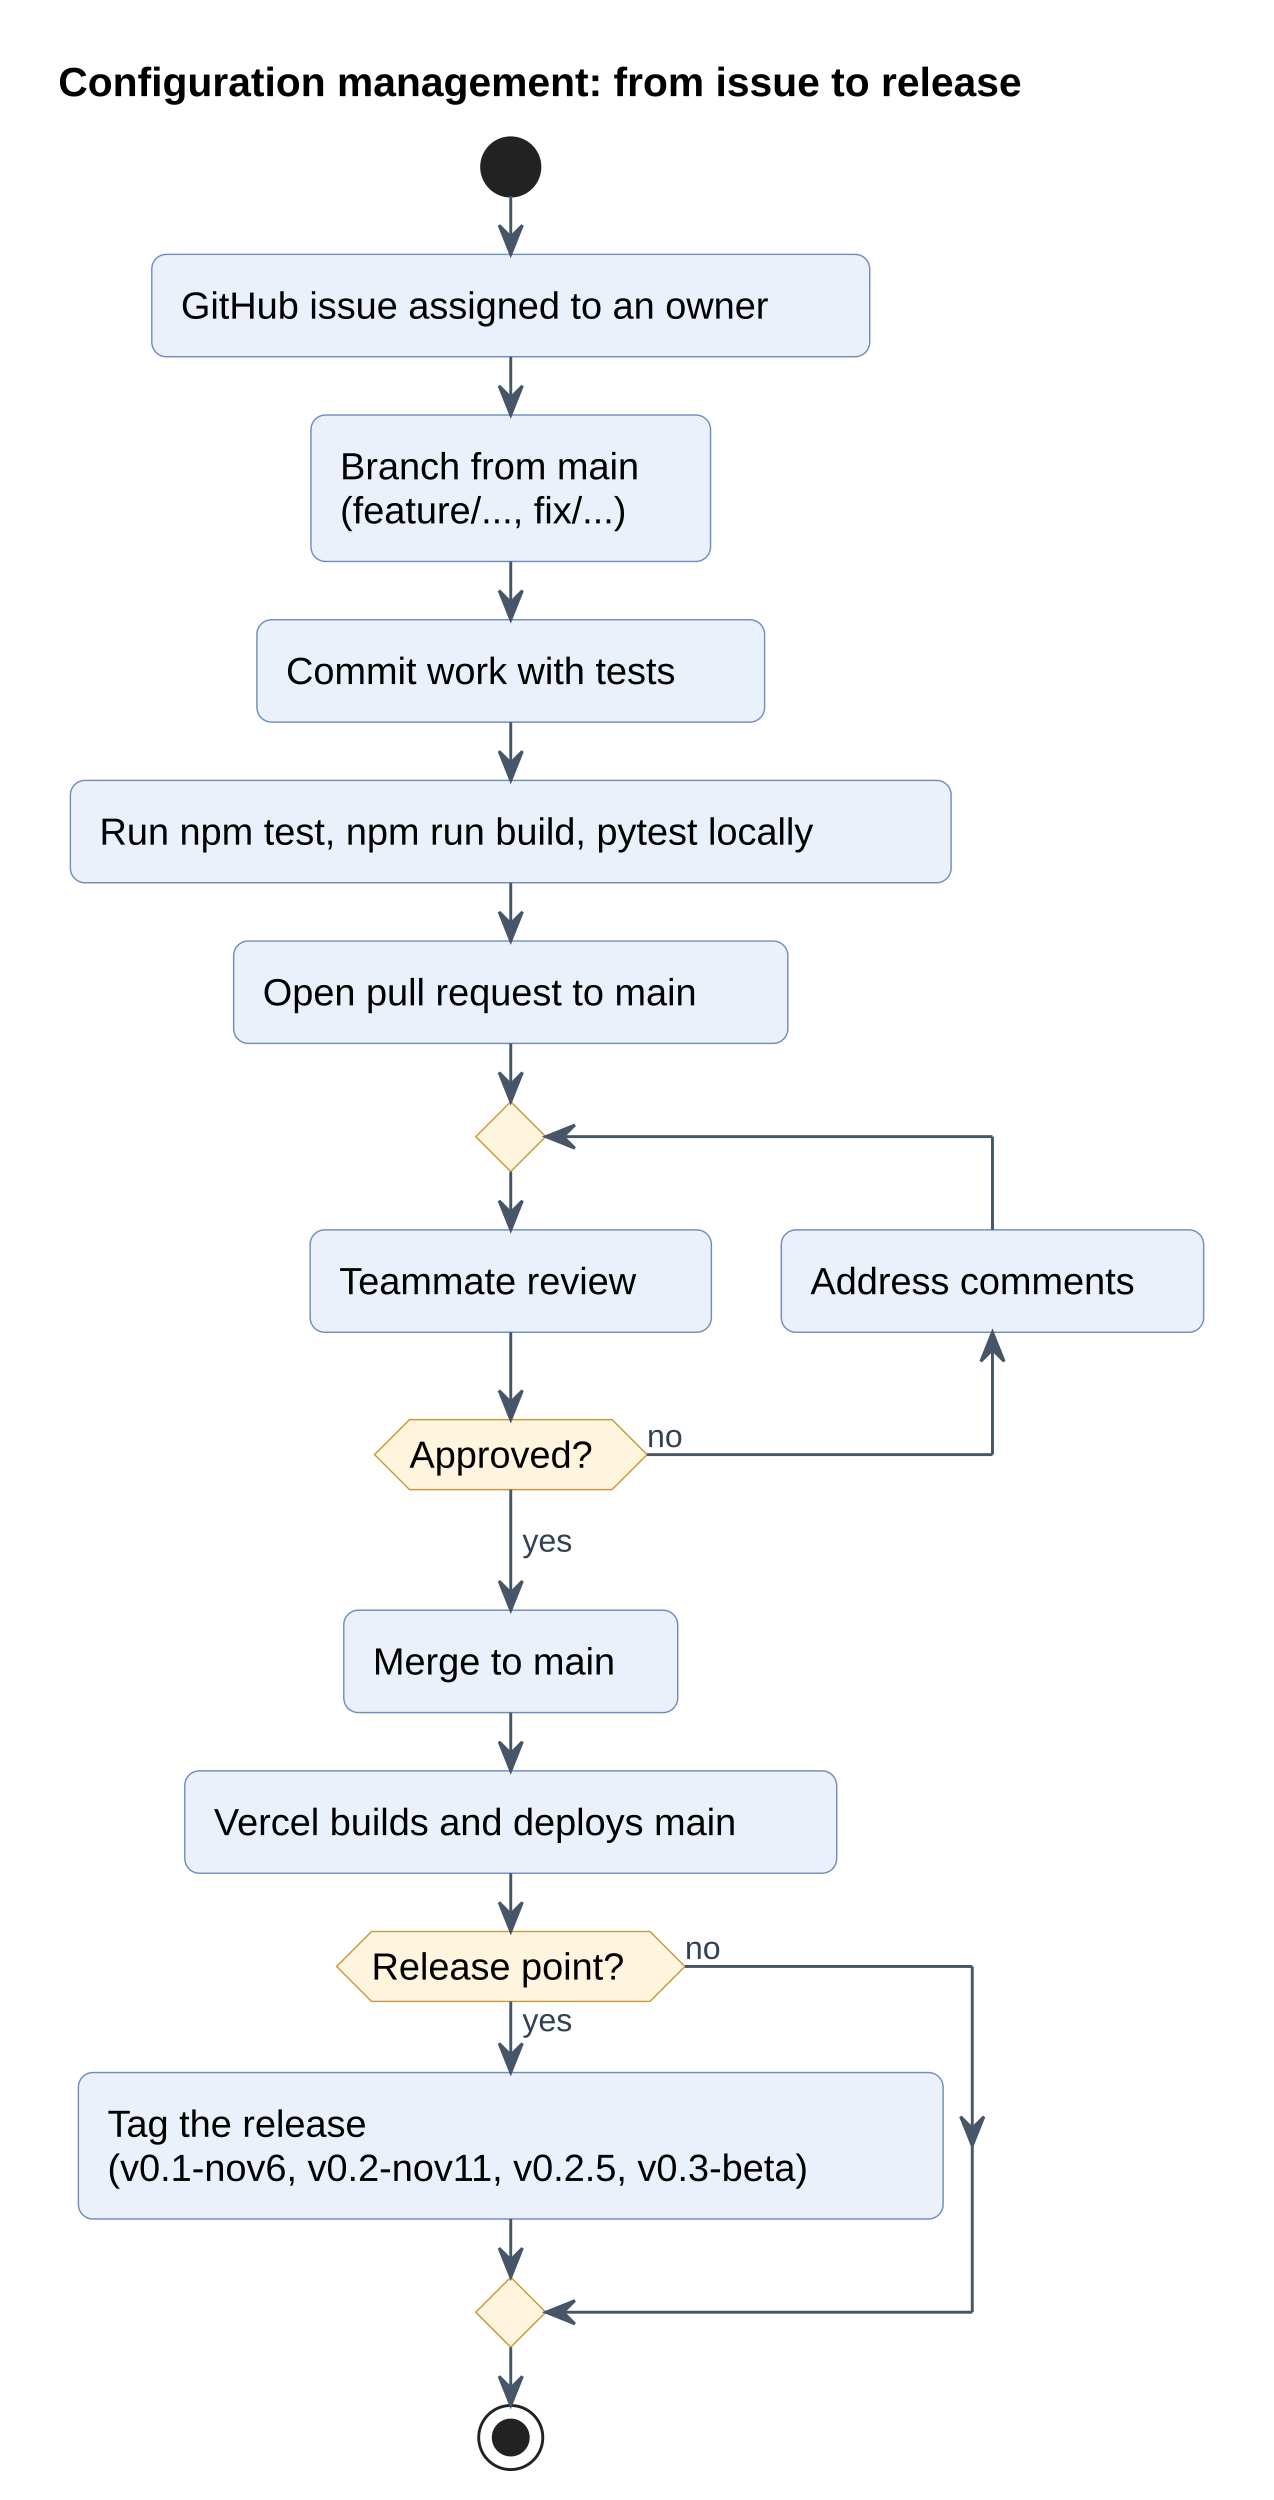
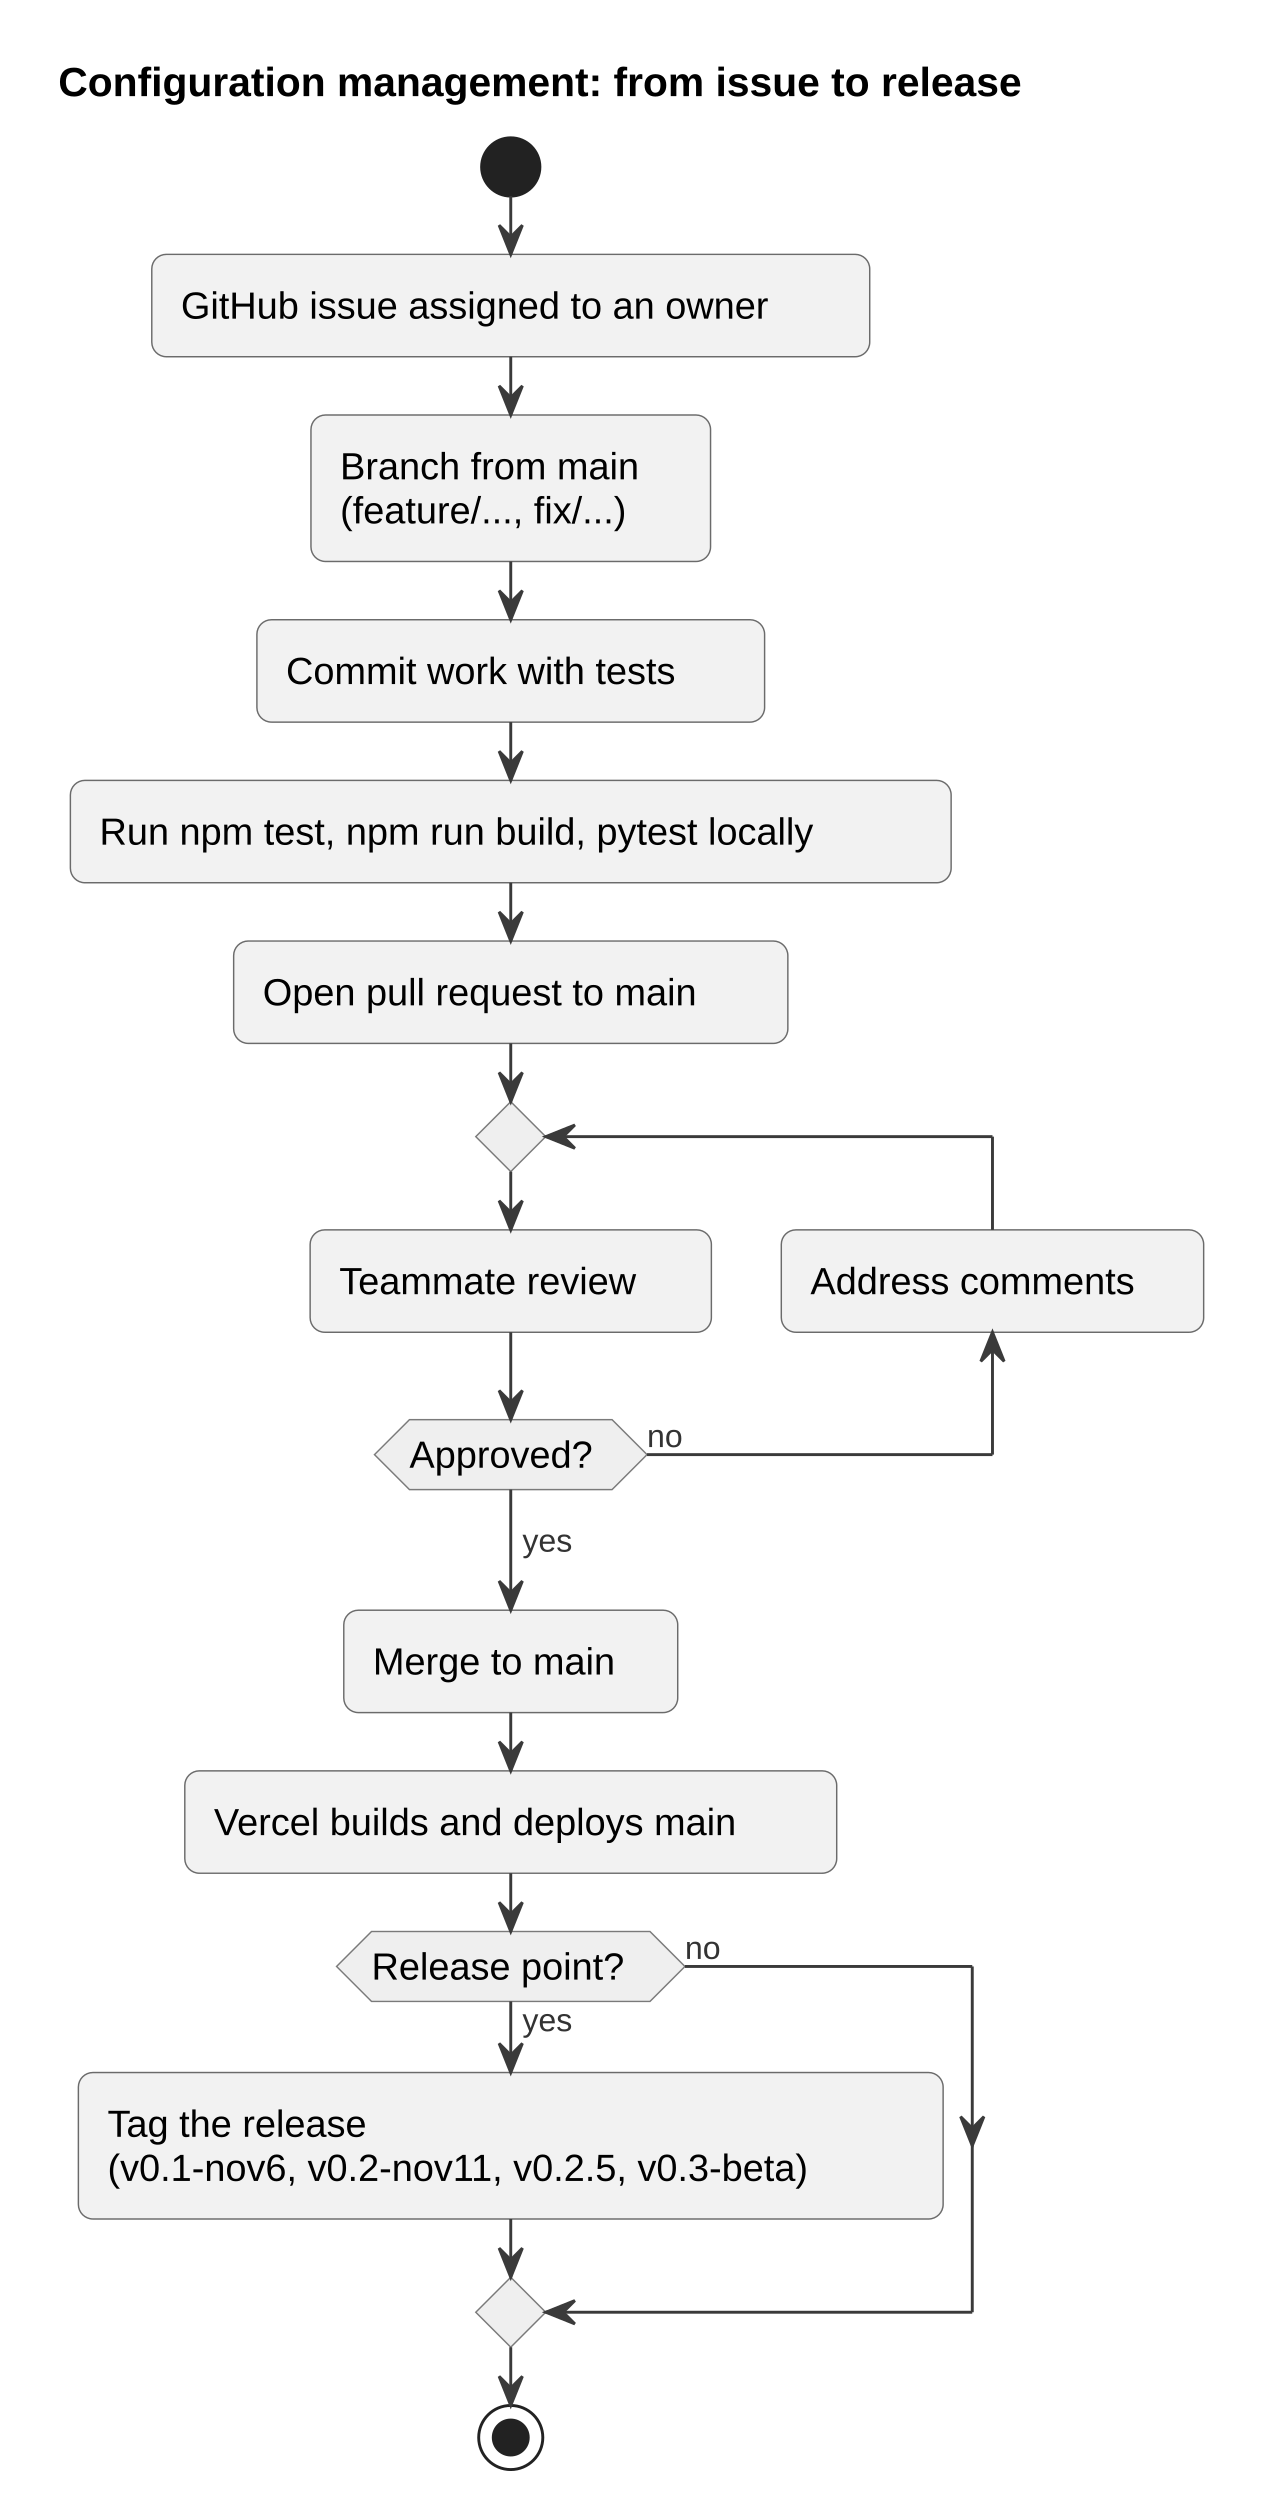
<svg xmlns="http://www.w3.org/2000/svg" contentStyleType="text/css" height="858px" preserveAspectRatio="none" style="width:437px;height:858px;background:#FFFFFF;" version="1.1" viewBox="0 0 437 858" width="437px" zoomAndPan="magnify">
  <defs />
  <g>
    <text fill="#000000" font-family="Arial" font-size="14" font-weight="bold" lengthAdjust="spacing" textLength="394.249" x="20" y="32.995">Configuration management: from issue to release</text>
    <ellipse cx="175.29" cy="57.297" fill="#222222" rx="10" ry="10" style="stroke:#222222;stroke-width:1;" />
-     <rect fill="#EAF1FB" height="35.133" rx="5" ry="5" style="stroke:#6F8FBF;stroke-width:0.5;" width="246.395" x="52.092" y="87.297" />
+     <rect fill="#F2F2F2" height="35.133" rx="5" ry="5" style="stroke:#6B6B6B;stroke-width:0.5;" width="246.395" x="52.092" y="87.297" />
    <text fill="#000000" font-family="Arial" font-size="13" lengthAdjust="spacing" textLength="226.395" x="62.092" y="109.364">GitHub issue assigned to an owner</text>
-     <rect fill="#EAF1FB" height="50.266" rx="5" ry="5" style="stroke:#6F8FBF;stroke-width:0.5;" width="137.14" x="106.72" y="142.43" />
+     <rect fill="#F2F2F2" height="50.266" rx="5" ry="5" style="stroke:#6B6B6B;stroke-width:0.5;" width="137.14" x="106.72" y="142.43" />
    <text fill="#000000" font-family="Arial" font-size="13" lengthAdjust="spacing" textLength="117.14" x="116.72" y="164.497">Branch from main</text>
    <text fill="#000000" font-family="Arial" font-size="13" lengthAdjust="spacing" textLength="115.064" x="116.72" y="179.629">(feature/..., fix/...)</text>
-     <rect fill="#EAF1FB" height="35.133" rx="5" ry="5" style="stroke:#6F8FBF;stroke-width:0.5;" width="174.242" x="88.169" y="212.695" />
+     <rect fill="#F2F2F2" height="35.133" rx="5" ry="5" style="stroke:#6B6B6B;stroke-width:0.5;" width="174.242" x="88.169" y="212.695" />
    <text fill="#000000" font-family="Arial" font-size="13" lengthAdjust="spacing" textLength="154.242" x="98.169" y="234.762">Commit work with tests</text>
-     <rect fill="#EAF1FB" height="35.133" rx="5" ry="5" style="stroke:#6F8FBF;stroke-width:0.5;" width="302.274" x="24.153" y="267.828" />
+     <rect fill="#F2F2F2" height="35.133" rx="5" ry="5" style="stroke:#6B6B6B;stroke-width:0.5;" width="302.274" x="24.153" y="267.828" />
    <text fill="#000000" font-family="Arial" font-size="13" lengthAdjust="spacing" textLength="282.274" x="34.153" y="289.895">Run npm test, npm run build, pytest locally</text>
-     <rect fill="#EAF1FB" height="35.133" rx="5" ry="5" style="stroke:#6F8FBF;stroke-width:0.5;" width="190.2" x="80.19" y="322.961" />
+     <rect fill="#F2F2F2" height="35.133" rx="5" ry="5" style="stroke:#6B6B6B;stroke-width:0.5;" width="190.2" x="80.19" y="322.961" />
    <text fill="#000000" font-family="Arial" font-size="13" lengthAdjust="spacing" textLength="170.2" x="90.19" y="345.028">Open pull request to main</text>
-     <rect fill="#EAF1FB" height="35.133" rx="5" ry="5" style="stroke:#6F8FBF;stroke-width:0.5;" width="137.705" x="106.438" y="422.094" />
+     <rect fill="#F2F2F2" height="35.133" rx="5" ry="5" style="stroke:#6B6B6B;stroke-width:0.5;" width="137.705" x="106.438" y="422.094" />
    <text fill="#000000" font-family="Arial" font-size="13" lengthAdjust="spacing" textLength="117.705" x="116.438" y="444.161">Teammate review</text>
-     <polygon fill="#FFF4DE" points="175.29,378.094,187.29,390.094,175.29,402.094,163.29,390.094,175.29,378.094" style="stroke:#C99A3B;stroke-width:0.5;" />
-     <polygon fill="#FFF4DE" points="140.521,487.227,210.059,487.227,222.059,499.227,210.059,511.227,140.521,511.227,128.521,499.227,140.521,487.227" style="stroke:#C99A3B;stroke-width:0.5;" />
+     <polygon fill="#EFEFEF" points="175.29,378.094,187.29,390.094,175.29,402.094,163.29,390.094,175.29,378.094" style="stroke:#7A7A7A;stroke-width:0.5;" />
+     <polygon fill="#EFEFEF" points="140.521,487.227,210.059,487.227,222.059,499.227,210.059,511.227,140.521,511.227,128.521,499.227,140.521,487.227" style="stroke:#7A7A7A;stroke-width:0.5;" />
    <text fill="#000000" font-family="Arial" font-size="13" lengthAdjust="spacing" textLength="69.539" x="140.521" y="503.727">Approved?</text>
-     <text fill="#334155" font-family="Arial" font-size="11" lengthAdjust="spacing" textLength="13.702" x="222.059" y="496.632">no</text>
-     <rect fill="#EAF1FB" height="35.133" rx="5" ry="5" style="stroke:#6F8FBF;stroke-width:0.5;" width="144.954" x="268.142" y="422.094" />
+     <text fill="#333333" font-family="Arial" font-size="11" lengthAdjust="spacing" textLength="13.702" x="222.059" y="496.632">no</text>
+     <rect fill="#F2F2F2" height="35.133" rx="5" ry="5" style="stroke:#6B6B6B;stroke-width:0.5;" width="144.954" x="268.142" y="422.094" />
    <text fill="#000000" font-family="Arial" font-size="13" lengthAdjust="spacing" textLength="124.954" x="278.142" y="444.161">Address comments</text>
-     <rect fill="#EAF1FB" height="35.133" rx="5" ry="5" style="stroke:#6F8FBF;stroke-width:0.5;" width="114.606" x="117.987" y="552.625" />
+     <rect fill="#F2F2F2" height="35.133" rx="5" ry="5" style="stroke:#6B6B6B;stroke-width:0.5;" width="114.606" x="117.987" y="552.625" />
    <text fill="#000000" font-family="Arial" font-size="13" lengthAdjust="spacing" textLength="94.606" x="127.987" y="574.692">Merge to main</text>
-     <rect fill="#EAF1FB" height="35.133" rx="5" ry="5" style="stroke:#6F8FBF;stroke-width:0.5;" width="223.734" x="63.423" y="607.758" />
+     <rect fill="#F2F2F2" height="35.133" rx="5" ry="5" style="stroke:#6B6B6B;stroke-width:0.5;" width="223.734" x="63.423" y="607.758" />
    <text fill="#000000" font-family="Arial" font-size="13" lengthAdjust="spacing" textLength="203.734" x="73.423" y="629.825">Vercel builds and deploys main</text>
-     <rect fill="#EAF1FB" height="50.266" rx="5" ry="5" style="stroke:#6F8FBF;stroke-width:0.5;" width="296.783" x="26.898" y="711.293" />
+     <rect fill="#F2F2F2" height="50.266" rx="5" ry="5" style="stroke:#6B6B6B;stroke-width:0.5;" width="296.783" x="26.898" y="711.293" />
    <text fill="#000000" font-family="Arial" font-size="13" lengthAdjust="spacing" textLength="101.448" x="36.898" y="733.36">Tag the release</text>
    <text fill="#000000" font-family="Arial" font-size="13" lengthAdjust="spacing" textLength="276.783" x="36.898" y="748.493">(v0.1-nov6, v0.2-nov11, v0.2.5, v0.3-beta)</text>
-     <polygon fill="#FFF4DE" points="127.508,662.891,223.072,662.891,235.072,674.891,223.072,686.891,127.508,686.891,115.508,674.891,127.508,662.891" style="stroke:#C99A3B;stroke-width:0.5;" />
-     <text fill="#334155" font-family="Arial" font-size="11" lengthAdjust="spacing" textLength="19.008" x="179.29" y="697.102">yes</text>
+     <polygon fill="#EFEFEF" points="127.508,662.891,223.072,662.891,235.072,674.891,223.072,686.891,127.508,686.891,115.508,674.891,127.508,662.891" style="stroke:#7A7A7A;stroke-width:0.5;" />
+     <text fill="#333333" font-family="Arial" font-size="11" lengthAdjust="spacing" textLength="19.008" x="179.29" y="697.102">yes</text>
    <text fill="#000000" font-family="Arial" font-size="13" lengthAdjust="spacing" textLength="95.564" x="127.508" y="679.392">Release point?</text>
-     <text fill="#334155" font-family="Arial" font-size="11" lengthAdjust="spacing" textLength="13.702" x="235.072" y="672.297">no</text>
-     <polygon fill="#FFF4DE" points="175.29,781.559,187.29,793.559,175.29,805.559,163.29,793.559,175.29,781.559" style="stroke:#C99A3B;stroke-width:0.5;" />
+     <text fill="#333333" font-family="Arial" font-size="11" lengthAdjust="spacing" textLength="13.702" x="235.072" y="672.297">no</text>
+     <polygon fill="#EFEFEF" points="175.29,781.559,187.29,793.559,175.29,805.559,163.29,793.559,175.29,781.559" style="stroke:#7A7A7A;stroke-width:0.5;" />
    <ellipse cx="175.29" cy="836.559" fill="none" rx="11" ry="11" style="stroke:#222222;stroke-width:1;" />
    <ellipse cx="175.29" cy="836.559" fill="#222222" rx="6" ry="6" style="stroke:#222222;stroke-width:1;" />
-     <line style="stroke:#475569;stroke-width:1;" x1="175.29" x2="175.29" y1="67.297" y2="87.297" />
-     <polygon fill="#475569" points="171.29,77.297,175.29,87.297,179.29,77.297,175.29,81.297" style="stroke:#475569;stroke-width:1;" />
-     <line style="stroke:#475569;stroke-width:1;" x1="175.29" x2="175.29" y1="122.43" y2="142.43" />
-     <polygon fill="#475569" points="171.29,132.43,175.29,142.43,179.29,132.43,175.29,136.43" style="stroke:#475569;stroke-width:1;" />
-     <line style="stroke:#475569;stroke-width:1;" x1="175.29" x2="175.29" y1="192.695" y2="212.695" />
-     <polygon fill="#475569" points="171.29,202.695,175.29,212.695,179.29,202.695,175.29,206.695" style="stroke:#475569;stroke-width:1;" />
-     <line style="stroke:#475569;stroke-width:1;" x1="175.29" x2="175.29" y1="247.828" y2="267.828" />
-     <polygon fill="#475569" points="171.29,257.828,175.29,267.828,179.29,257.828,175.29,261.828" style="stroke:#475569;stroke-width:1;" />
-     <line style="stroke:#475569;stroke-width:1;" x1="175.29" x2="175.29" y1="302.961" y2="322.961" />
-     <polygon fill="#475569" points="171.29,312.961,175.29,322.961,179.29,312.961,175.29,316.961" style="stroke:#475569;stroke-width:1;" />
-     <line style="stroke:#475569;stroke-width:1;" x1="175.29" x2="175.29" y1="402.094" y2="422.094" />
-     <polygon fill="#475569" points="171.29,412.094,175.29,422.094,179.29,412.094,175.29,416.094" style="stroke:#475569;stroke-width:1;" />
-     <line style="stroke:#475569;stroke-width:1;" x1="222.059" x2="340.619" y1="499.227" y2="499.227" />
-     <line style="stroke:#475569;stroke-width:1;" x1="340.619" x2="340.619" y1="457.227" y2="499.227" />
-     <polygon fill="#475569" points="336.619,467.227,340.619,457.227,344.619,467.227,340.619,463.227" style="stroke:#475569;stroke-width:1;" />
-     <line style="stroke:#475569;stroke-width:1;" x1="340.619" x2="340.619" y1="390.094" y2="422.094" />
-     <line style="stroke:#475569;stroke-width:1;" x1="340.619" x2="187.29" y1="390.094" y2="390.094" />
-     <polygon fill="#475569" points="197.29,386.094,187.29,390.094,197.29,394.094,193.29,390.094" style="stroke:#475569;stroke-width:1;" />
-     <line style="stroke:#475569;stroke-width:1;" x1="175.29" x2="175.29" y1="457.227" y2="487.227" />
-     <polygon fill="#475569" points="171.29,477.227,175.29,487.227,179.29,477.227,175.29,481.227" style="stroke:#475569;stroke-width:1;" />
-     <line style="stroke:#475569;stroke-width:1;" x1="175.29" x2="175.29" y1="358.094" y2="378.094" />
-     <polygon fill="#475569" points="171.29,368.094,175.29,378.094,179.29,368.094,175.29,372.094" style="stroke:#475569;stroke-width:1;" />
-     <line style="stroke:#475569;stroke-width:1;" x1="175.29" x2="175.29" y1="511.227" y2="552.625" />
-     <polygon fill="#475569" points="171.29,542.625,175.29,552.625,179.29,542.625,175.29,546.625" style="stroke:#475569;stroke-width:1;" />
-     <text fill="#334155" font-family="Arial" font-size="11" lengthAdjust="spacing" textLength="19.008" x="179.29" y="532.531">yes</text>
-     <line style="stroke:#475569;stroke-width:1;" x1="175.29" x2="175.29" y1="587.758" y2="607.758" />
-     <polygon fill="#475569" points="171.29,597.758,175.29,607.758,179.29,597.758,175.29,601.758" style="stroke:#475569;stroke-width:1;" />
-     <line style="stroke:#475569;stroke-width:1;" x1="175.29" x2="175.29" y1="686.891" y2="711.293" />
-     <polygon fill="#475569" points="171.29,701.293,175.29,711.293,179.29,701.293,175.29,705.293" style="stroke:#475569;stroke-width:1;" />
-     <line style="stroke:#475569;stroke-width:1;" x1="235.072" x2="333.682" y1="674.891" y2="674.891" />
-     <polygon fill="#475569" points="329.682,726.426,333.682,736.426,337.682,726.426,333.682,730.426" style="stroke:#475569;stroke-width:1;" />
-     <line style="stroke:#475569;stroke-width:1;" x1="333.682" x2="333.682" y1="674.891" y2="793.559" />
-     <line style="stroke:#475569;stroke-width:1;" x1="333.682" x2="187.29" y1="793.559" y2="793.559" />
-     <polygon fill="#475569" points="197.29,789.559,187.29,793.559,197.29,797.559,193.29,793.559" style="stroke:#475569;stroke-width:1;" />
-     <line style="stroke:#475569;stroke-width:1;" x1="175.29" x2="175.29" y1="761.559" y2="781.559" />
-     <polygon fill="#475569" points="171.29,771.559,175.29,781.559,179.29,771.559,175.29,775.559" style="stroke:#475569;stroke-width:1;" />
-     <line style="stroke:#475569;stroke-width:1;" x1="175.29" x2="175.29" y1="642.891" y2="662.891" />
-     <polygon fill="#475569" points="171.29,652.891,175.29,662.891,179.29,652.891,175.29,656.891" style="stroke:#475569;stroke-width:1;" />
-     <line style="stroke:#475569;stroke-width:1;" x1="175.29" x2="175.29" y1="805.559" y2="825.559" />
-     <polygon fill="#475569" points="171.29,815.559,175.29,825.559,179.29,815.559,175.29,819.559" style="stroke:#475569;stroke-width:1;" />
+     <line style="stroke:#3A3A3A;stroke-width:1;" x1="175.29" x2="175.29" y1="67.297" y2="87.297" />
+     <polygon fill="#3A3A3A" points="171.29,77.297,175.29,87.297,179.29,77.297,175.29,81.297" style="stroke:#3A3A3A;stroke-width:1;" />
+     <line style="stroke:#3A3A3A;stroke-width:1;" x1="175.29" x2="175.29" y1="122.43" y2="142.43" />
+     <polygon fill="#3A3A3A" points="171.29,132.43,175.29,142.43,179.29,132.43,175.29,136.43" style="stroke:#3A3A3A;stroke-width:1;" />
+     <line style="stroke:#3A3A3A;stroke-width:1;" x1="175.29" x2="175.29" y1="192.695" y2="212.695" />
+     <polygon fill="#3A3A3A" points="171.29,202.695,175.29,212.695,179.29,202.695,175.29,206.695" style="stroke:#3A3A3A;stroke-width:1;" />
+     <line style="stroke:#3A3A3A;stroke-width:1;" x1="175.29" x2="175.29" y1="247.828" y2="267.828" />
+     <polygon fill="#3A3A3A" points="171.29,257.828,175.29,267.828,179.29,257.828,175.29,261.828" style="stroke:#3A3A3A;stroke-width:1;" />
+     <line style="stroke:#3A3A3A;stroke-width:1;" x1="175.29" x2="175.29" y1="302.961" y2="322.961" />
+     <polygon fill="#3A3A3A" points="171.29,312.961,175.29,322.961,179.29,312.961,175.29,316.961" style="stroke:#3A3A3A;stroke-width:1;" />
+     <line style="stroke:#3A3A3A;stroke-width:1;" x1="175.29" x2="175.29" y1="402.094" y2="422.094" />
+     <polygon fill="#3A3A3A" points="171.29,412.094,175.29,422.094,179.29,412.094,175.29,416.094" style="stroke:#3A3A3A;stroke-width:1;" />
+     <line style="stroke:#3A3A3A;stroke-width:1;" x1="222.059" x2="340.619" y1="499.227" y2="499.227" />
+     <line style="stroke:#3A3A3A;stroke-width:1;" x1="340.619" x2="340.619" y1="457.227" y2="499.227" />
+     <polygon fill="#3A3A3A" points="336.619,467.227,340.619,457.227,344.619,467.227,340.619,463.227" style="stroke:#3A3A3A;stroke-width:1;" />
+     <line style="stroke:#3A3A3A;stroke-width:1;" x1="340.619" x2="340.619" y1="390.094" y2="422.094" />
+     <line style="stroke:#3A3A3A;stroke-width:1;" x1="340.619" x2="187.29" y1="390.094" y2="390.094" />
+     <polygon fill="#3A3A3A" points="197.29,386.094,187.29,390.094,197.29,394.094,193.29,390.094" style="stroke:#3A3A3A;stroke-width:1;" />
+     <line style="stroke:#3A3A3A;stroke-width:1;" x1="175.29" x2="175.29" y1="457.227" y2="487.227" />
+     <polygon fill="#3A3A3A" points="171.29,477.227,175.29,487.227,179.29,477.227,175.29,481.227" style="stroke:#3A3A3A;stroke-width:1;" />
+     <line style="stroke:#3A3A3A;stroke-width:1;" x1="175.29" x2="175.29" y1="358.094" y2="378.094" />
+     <polygon fill="#3A3A3A" points="171.29,368.094,175.29,378.094,179.29,368.094,175.29,372.094" style="stroke:#3A3A3A;stroke-width:1;" />
+     <line style="stroke:#3A3A3A;stroke-width:1;" x1="175.29" x2="175.29" y1="511.227" y2="552.625" />
+     <polygon fill="#3A3A3A" points="171.29,542.625,175.29,552.625,179.29,542.625,175.29,546.625" style="stroke:#3A3A3A;stroke-width:1;" />
+     <text fill="#333333" font-family="Arial" font-size="11" lengthAdjust="spacing" textLength="19.008" x="179.29" y="532.531">yes</text>
+     <line style="stroke:#3A3A3A;stroke-width:1;" x1="175.29" x2="175.29" y1="587.758" y2="607.758" />
+     <polygon fill="#3A3A3A" points="171.29,597.758,175.29,607.758,179.29,597.758,175.29,601.758" style="stroke:#3A3A3A;stroke-width:1;" />
+     <line style="stroke:#3A3A3A;stroke-width:1;" x1="175.29" x2="175.29" y1="686.891" y2="711.293" />
+     <polygon fill="#3A3A3A" points="171.29,701.293,175.29,711.293,179.29,701.293,175.29,705.293" style="stroke:#3A3A3A;stroke-width:1;" />
+     <line style="stroke:#3A3A3A;stroke-width:1;" x1="235.072" x2="333.682" y1="674.891" y2="674.891" />
+     <polygon fill="#3A3A3A" points="329.682,726.426,333.682,736.426,337.682,726.426,333.682,730.426" style="stroke:#3A3A3A;stroke-width:1;" />
+     <line style="stroke:#3A3A3A;stroke-width:1;" x1="333.682" x2="333.682" y1="674.891" y2="793.559" />
+     <line style="stroke:#3A3A3A;stroke-width:1;" x1="333.682" x2="187.29" y1="793.559" y2="793.559" />
+     <polygon fill="#3A3A3A" points="197.29,789.559,187.29,793.559,197.29,797.559,193.29,793.559" style="stroke:#3A3A3A;stroke-width:1;" />
+     <line style="stroke:#3A3A3A;stroke-width:1;" x1="175.29" x2="175.29" y1="761.559" y2="781.559" />
+     <polygon fill="#3A3A3A" points="171.29,771.559,175.29,781.559,179.29,771.559,175.29,775.559" style="stroke:#3A3A3A;stroke-width:1;" />
+     <line style="stroke:#3A3A3A;stroke-width:1;" x1="175.29" x2="175.29" y1="642.891" y2="662.891" />
+     <polygon fill="#3A3A3A" points="171.29,652.891,175.29,662.891,179.29,652.891,175.29,656.891" style="stroke:#3A3A3A;stroke-width:1;" />
+     <line style="stroke:#3A3A3A;stroke-width:1;" x1="175.29" x2="175.29" y1="805.559" y2="825.559" />
+     <polygon fill="#3A3A3A" points="171.29,815.559,175.29,825.559,179.29,815.559,175.29,819.559" style="stroke:#3A3A3A;stroke-width:1;" />
  </g>
</svg>
